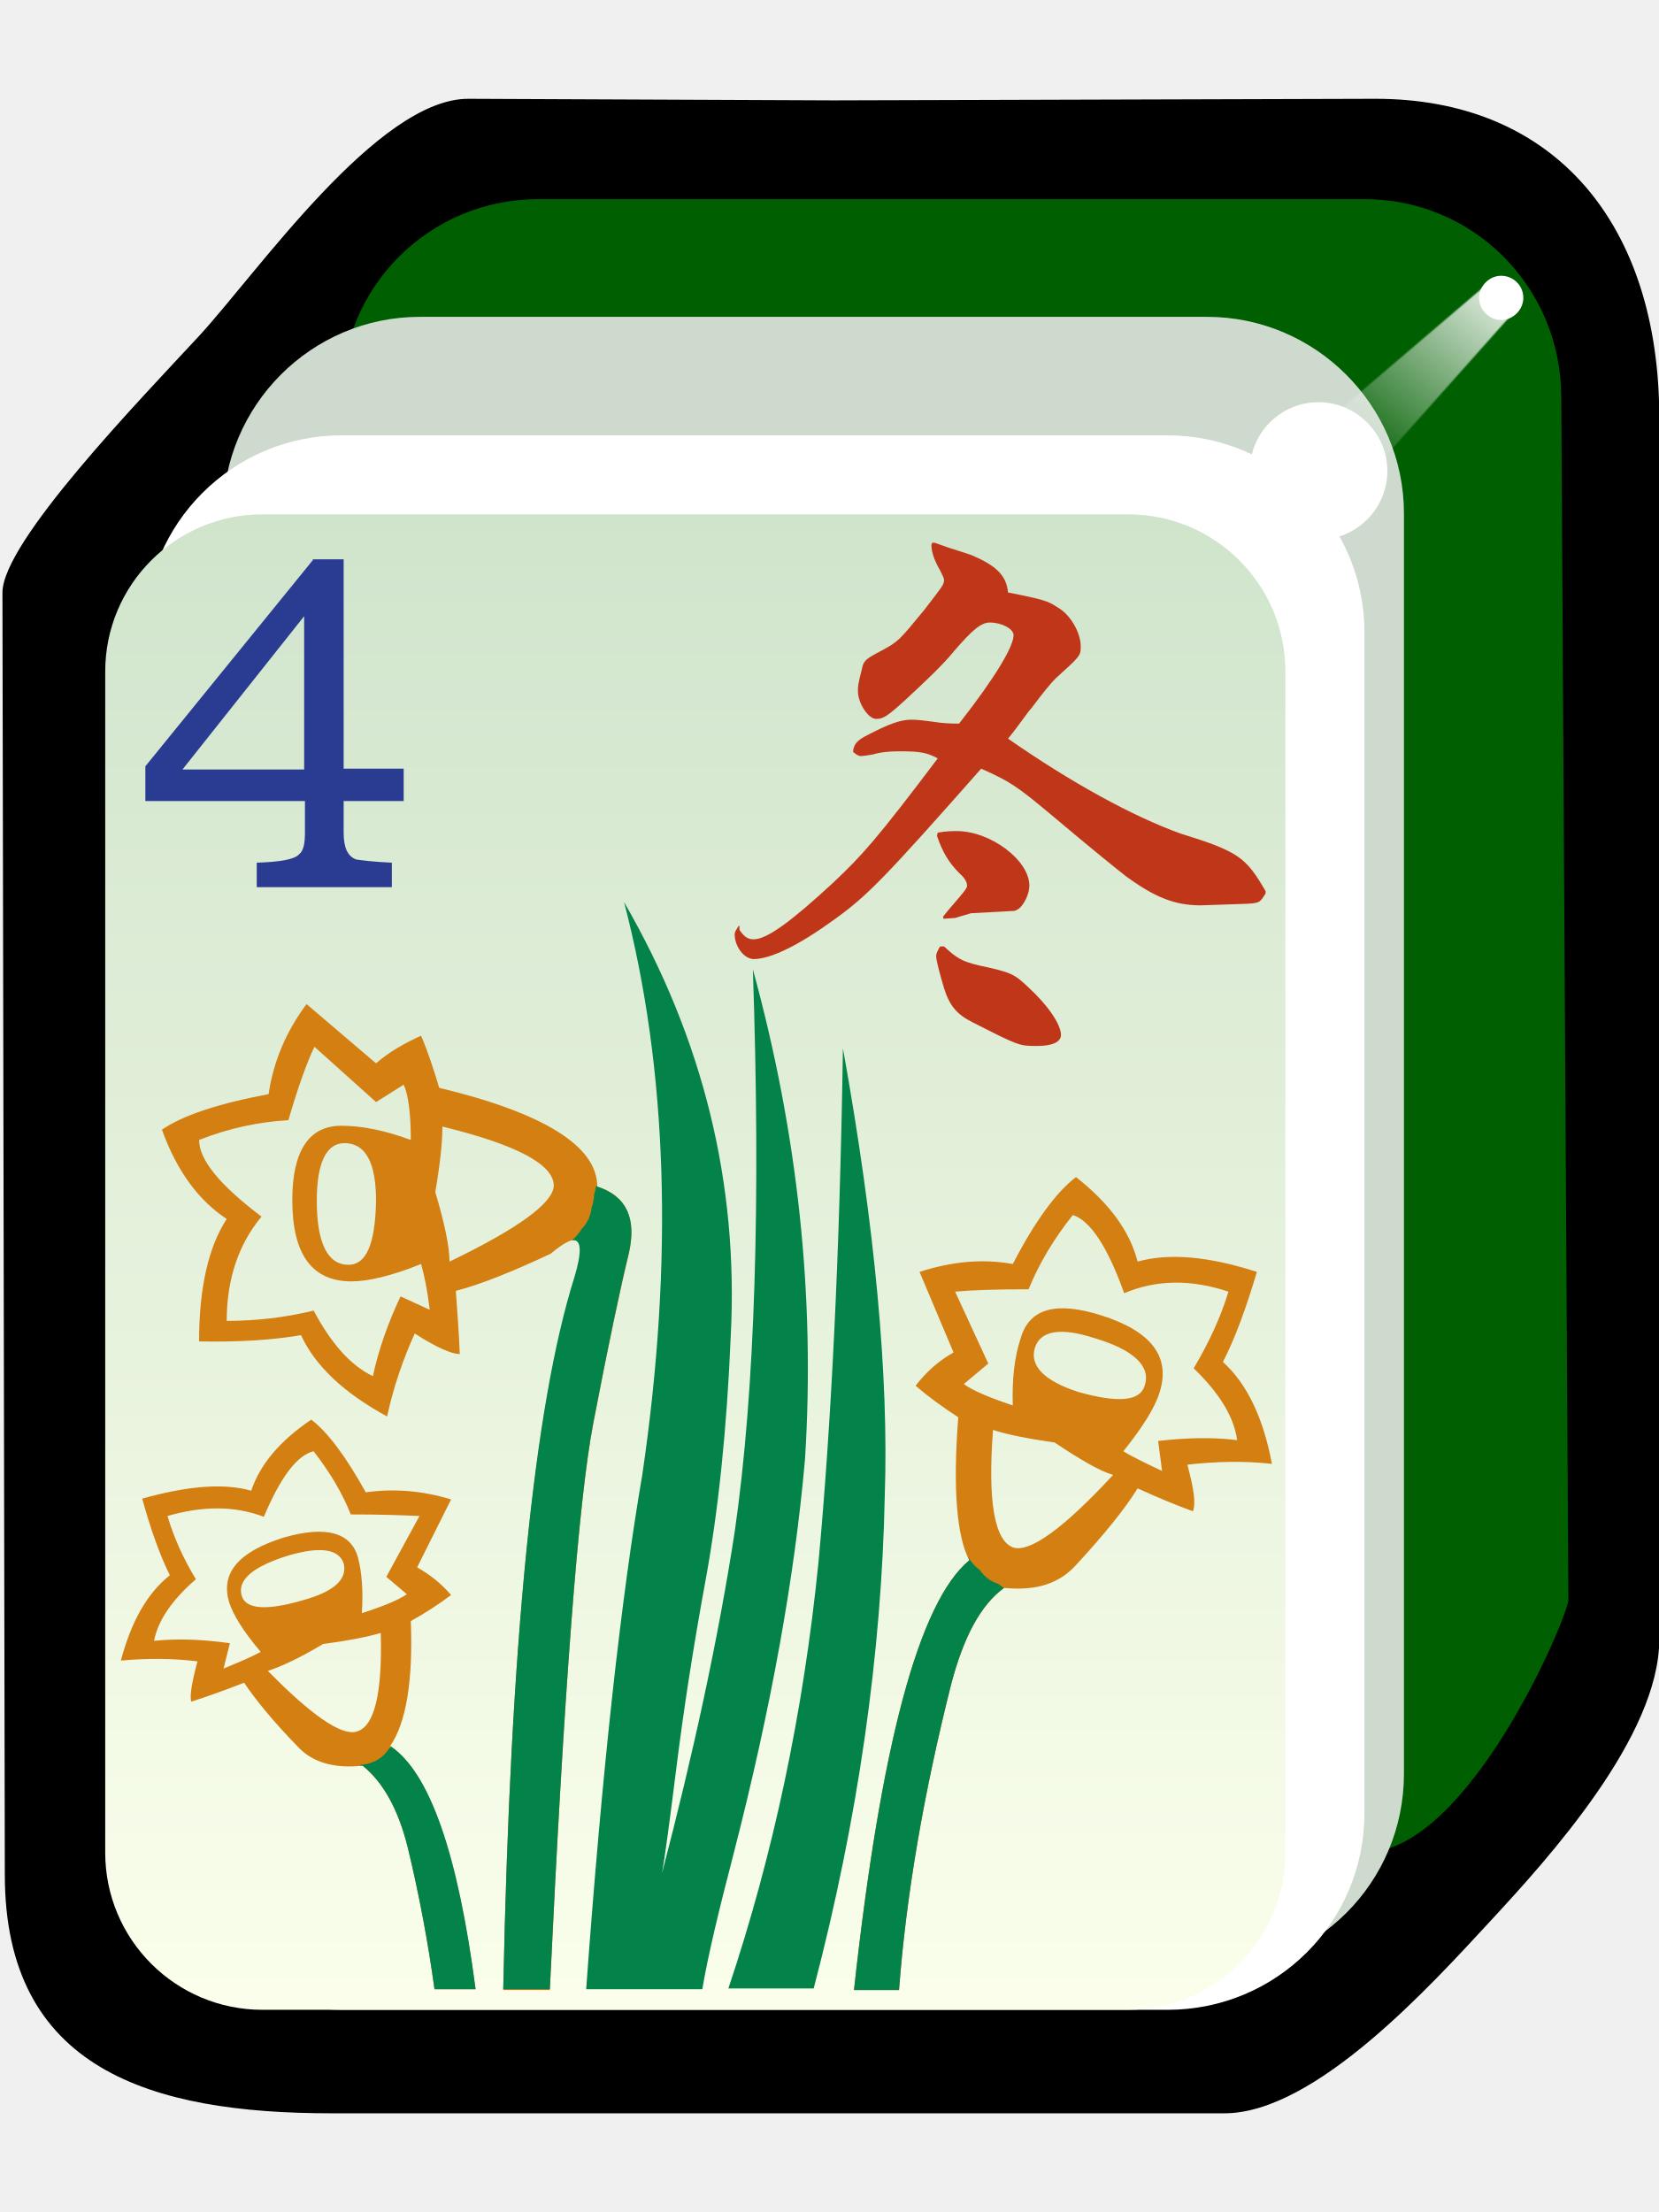
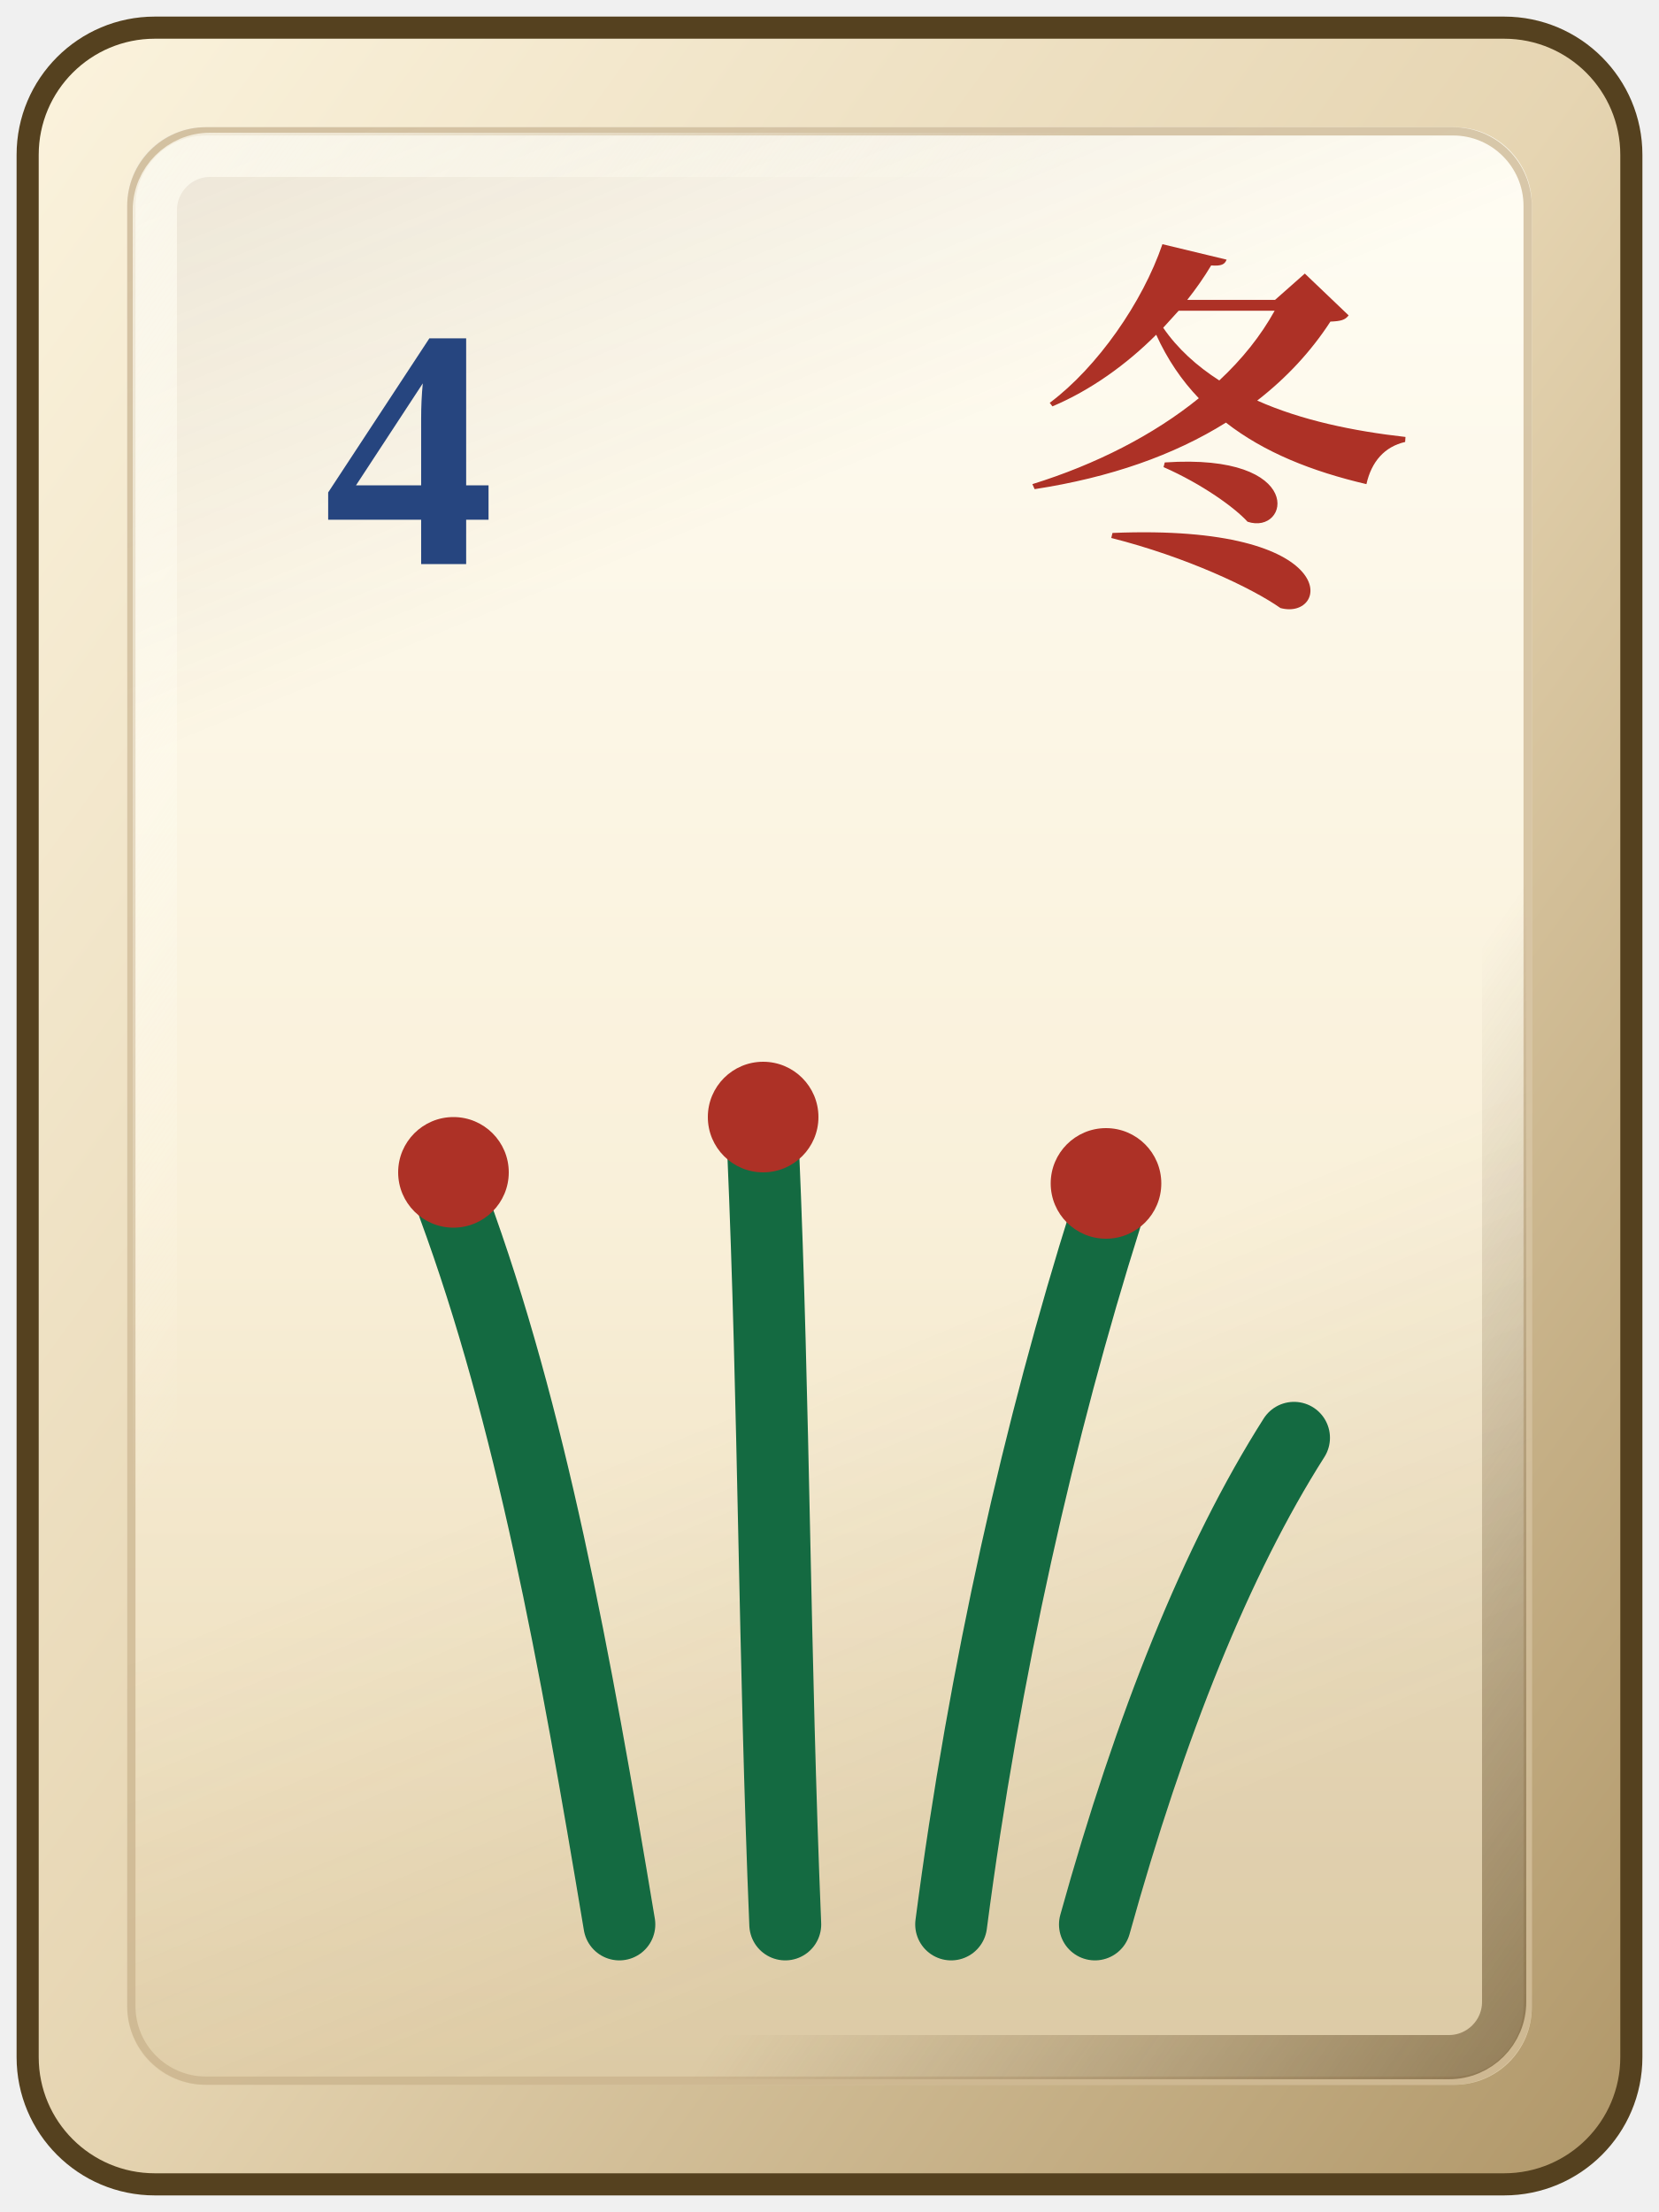
- <svg xmlns="http://www.w3.org/2000/svg" width="300" height="400" xml:space="preserve" id="svg2985" version="1.1" viewBox="0 0 300 400">
-   <g transform="translate(0,17.85714) scale(1.428571) translate(192,-293.9)">
-     <style>
-     .st3{fill:#fff}.st7{fill:#038249}.st8{fill:#d37f11}
-   </style>
-     <switch>
-       <g>
-         <filter id="filter3970-5" width="1.217" height="1.215" x="-.109" y="-.108" color-interpolation-filters="sRGB">
-           <feGaussianBlur id="feGaussianBlur3972-8" stdDeviation=".128" />
-         </filter>
-         <g id="g4630" transform="matrix(1.0006 0 0 1 -1.375807 203.4062)">
-           <g id="g3062">
-             <path id="rect4031" d="m-131.2 90.5 46.1.2 68.4-.2c22.9-.1 36.1 15.9 36.1 40.4v154.6c0 12.3-14 27.7-21.4 35.7s-22.1 24.3-33.6 24.3h-113c-22.9 0-41.3-5.6-41.3-30.2l-.3-162.3c0-6.4 17.3-24.3 24.8-32.4 7.4-8 22.7-30.2 34.2-30.1z" />
-             <path id="rect3767" fill="#005f00" d="M-122.4 103.2h104.5c13.8 0 24.8 11.1 24.9 24.9l.9 152.4c0 2-12.6 32-25.8 32h-104.5c-13.8 0-24.9-11.1-24.9-24.9V128.1c0-13.8 11.1-24.9 24.9-24.9z" />
-             <path id="rect3861" fill="#cddacd" d="M-137.4 118.1h99.6c13.7 0 24.9 11.2 24.9 24.9v159.5c0 13.8-11.1 24.9-24.9 24.9h-99.6c-13.7 0-24.9-11.2-24.9-24.9V143.1c0-13.8 11.2-25 24.9-25z" />
-             <path id="rect3765" d="M-147.3 133.1h104.5c13.7 0 24.9 11.2 24.9 24.9v149.5c0 13.8-11.1 24.9-24.9 24.9h-104.5c-13.7 0-24.9-11.2-24.9-24.9V158c0-13.7 11.1-24.9 24.9-24.9z" class="st3" />
-             <linearGradient id="rect3008_1_" x1="-324.883" x2="-324.883" y1="569.587" y2="531.068" gradientTransform="matrix(4.9807 0 0 -4.9841 1515.62 2981.961)" gradientUnits="userSpaceOnUse">
-               <stop offset="0" stop-color="#d0e4cc" />
-               <stop offset="1" stop-color="#fbffec" />
-             </linearGradient>
-             <path id="rect3008" fill="url(#rect3008_1_)" d="M-157.3 143.1h109.5c11 0 19.9 8.9 19.9 19.9v149.5c0 11-8.9 19.9-19.9 19.9h-109.5c-11 0-19.9-8.9-19.9-19.9V163c0-11 8.9-19.9 19.9-19.9z" />
-             <path id="path3932" d="M2.2 115.7c0 1.5-1.3 2.8-2.8 2.8s-2.8-1.3-2.8-2.8 1.3-2.8 2.8-2.8 2.8 1.2 2.8 2.8z" class="st3" />
-             <g id="path3936" filter="url(#filter3970-5)">
-               <linearGradient id="SVGID_1_" x1="-315.771" x2="-318.887" y1="590.47" y2="587.001" gradientTransform="matrix(7.1013 0 0 -6.6887 2243.616 4061.265)" gradientUnits="userSpaceOnUse">
-                 <stop offset="0" stop-color="#fff" />
-                 <stop offset="1" stop-color="#fff" stop-opacity="0" />
-               </linearGradient>
-               <path fill="url(#SVGID_1_)" d="m-2.8 114.3-28.8 24.6 8.2 6 25.2-28.3z" />
-             </g>
-             <path id="path3882" d="M-15 137.6c0 4.8-3.9 8.7-8.7 8.7-4.8 0-8.7-3.9-8.7-8.7 0-4.8 3.9-8.7 8.7-8.7 4.7 0 8.7 3.9 8.7 8.7z" class="st3" />
-           </g>
-         </g>
-         <path d="M-80 470.6c.5-14.9-1.2-33.7-5.3-56.5-.4 26.2-1.5 47.9-3.1 65.1-1.9 18.9-5.7 36.9-11.4 53.9H-89c5.6-21.4 8.6-42.3 9-62.5z" class="st7" />
-         <path d="M-128.3 533.3h5.9c1.8-37.9 3.6-61.8 5.5-71.7 1.9-9.9 3.4-17 4.5-21.5 1-4.5-.3-7.3-4-8.5 0-5.1-6.7-9.3-20-12.5-.7-2.3-1.4-4.5-2.3-6.6-2.2 1-4.1 2.1-5.7 3.5l-8.8-7.5c-2.6 3.5-4.2 7.3-4.8 11.4-6.4 1.2-10.9 2.7-13.5 4.5 1.9 5.3 4.7 9 8.2 11.3-2.3 3.5-3.5 8.7-3.5 15.5 5.2.1 9.5-.2 12.9-.8 1.8 3.9 5.4 7.3 10.9 10.3.8-3.7 2-7.2 3.5-10.5 2.8 1.8 4.7 2.6 5.7 2.6-.1-2.6-.3-5.2-.5-8 3.1-.8 7.1-2.4 12-4.7 3.7-3.1 4.7-2.1 3.1 3-5.2 16.3-8.2 46.3-9.1 90.2zm-13-87.8c-1.6 3.4-2.8 6.8-3.5 10.1-2.9-1.4-5.3-4.2-7.5-8.3-3.7.9-7.4 1.3-11 1.3 0-5.3 1.5-9.7 4.4-13.2-5.3-4-7.9-7.2-7.9-9.7 3.8-1.5 7.6-2.3 11.3-2.5 1.2-4.1 2.3-7.2 3.3-9.3l7.8 7 3.5-2.2c.6 1.3.9 3.7.9 7-3.2-1.2-6.2-1.8-8.8-1.8-4.1 0-6.2 3.2-6.2 9.4 0 6.9 2.5 10.3 7.5 10.3 2.1 0 5.1-.7 8.8-2.2.4 1.4.8 3.3 1.1 5.8l-3.7-1.7zm-3.1-12.1c-.1 5.4-1.2 8.1-3.5 8.1-2.6 0-4-2.7-4-8.1 0-4.8 1.2-7.3 3.5-7.3 2.7 0 4 2.5 4 7.3zm9.3 7.7c0-1.8-.6-4.8-1.8-8.8.6-3.5.9-6.3.9-8.3 9.4 2.3 14.1 4.8 14.1 7.5-.1 2.2-4.5 5.4-13.2 9.6z" class="st8" />
-         <path d="M-167.8 496.8c2.2-.7 4.4-1.5 6.7-2.4 1.4 2.1 3.6 4.8 6.7 8 1.9 2.1 4.7 2.9 8.3 2.5 2.6 2.1 4.5 5.5 5.7 10.3 1.5 6.2 2.6 12.2 3.4 18h5.2c-2.3-17.2-5.9-27.5-10.8-30.8 2-2.9 2.9-8.2 2.6-15.8 1.8-1 3.5-2.1 5.1-3.3-1.3-1.5-2.7-2.6-4.3-3.5l4.3-8.6c-3.6-1.1-7.2-1.4-10.8-.9-2.5-4.5-4.8-7.6-6.9-9.2-4 2.7-6.5 5.7-7.6 9-3.5-1-8.1-.6-13.8 1 1.1 4 2.3 7.3 3.5 9.7-2.9 2.3-4.9 5.9-6.2 10.8 3.3-.3 6.5-.3 9.7.1-.7 2.6-1 4.3-.8 5.1zm20.9 3.8c-1.9.5-5.6-2-11.2-7.7 1.6-.5 4-1.6 7-3.4 3.1-.4 5.6-.9 7.3-1.4.2 7.7-.8 11.9-3.1 12.5zm-14.5-17.2c-.6-2 1.4-3.7 5.9-5.1 4.1-1.2 6.4-.8 7 1 .5 2-1.2 3.6-5.3 4.7-4.5 1.3-7.1 1.1-7.6-.6zm-11.1 5.7c.5-2.6 2.3-5.2 5.3-7.8-1.6-2.6-2.8-5.3-3.6-8 4.5-1.3 8.5-1.3 12.2.1 2.1-5 4.2-7.8 6.3-8.3 2 2.6 3.6 5.2 4.7 8 3.7 0 6.6.1 8.7.2l-4.2 7.7 2.6 2.2c-1 .7-2.9 1.5-5.7 2.4.2-2.8 0-5.2-.5-7.1-.9-3.1-4-4-9.3-2.5-5.8 1.8-8.1 4.5-7 8.2.5 1.6 1.8 3.7 4 6.3-1.1.6-2.7 1.3-4.7 2.1l.8-3.2c-3.6-.5-6.7-.6-9.6-.3z" class="st8" />
-         <path d="M-99.1 515.9c4.7-18.3 7.7-34.9 9-49.8 1.3-20.6-.9-41.2-6.6-62 1 29.4.3 53.2-2.3 71.2-2.1 13.6-5.2 27.9-9.2 43.2.3-1.6.9-6 1.8-13.2.9-7.2 2.1-15.1 3.7-23.8 1.6-8.7 2.7-19 3.2-31 1-19.3-3.5-37.6-13.5-54.9 5.5 21.1 6.3 45.3 2.3 72.5-2.7 15.7-5.1 37.5-7.1 65.1h14.7c.7-4.2 2.1-10 4-17.3z" class="st7" />
-         <path d="M-31 466.7c-1.1-5.9-3.2-10.2-6.2-12.9 1.5-2.9 2.9-6.7 4.3-11.4-6.2-2-11.2-2.4-15.1-1.3-1-3.9-3.6-7.4-7.8-10.7-2.5 1.9-5.2 5.6-8 11-3.9-.7-7.8-.3-11.8 1l4.3 10.2c-1.8 1-3.4 2.4-4.8 4.2 1.6 1.4 3.4 2.7 5.4 4-.7 9-.2 15.1 1.4 18.1-6.4 5.3-11.2 23.4-14.6 54.4h5.7c.9-11.9 3.1-24.8 6.6-38.7 1.6-6.1 3.8-10.1 6.7-12.2 4 .4 7-.5 9.2-3 3.5-3.8 6.1-7 7.7-9.6 2.4 1.1 4.8 2.1 7 2.9.4-1 .1-2.9-.7-5.9 3.6-.4 7.1-.5 10.7-.1zm-32.7 10.6c-2.4-.8-3.3-5.8-2.6-14.9 1.8.6 4.4 1.1 7.8 1.6 3.3 2.2 5.7 3.6 7.4 4.1-6.3 6.8-10.5 9.8-12.6 9.2zm8.2-19.7c-4.3-1.4-6.2-3.3-5.5-5.6.7-2.2 3.3-2.6 7.6-1.2 5 1.5 7.1 3.6 6.3 6-.6 2-3.4 2.2-8.4.8zm10.1 6.2.5 3.8c-2.1-1-3.8-1.8-4.9-2.5 2.4-3 4-5.5 4.6-7.5 1.4-4.5-1.1-7.7-7.4-9.7-5.7-1.8-9.1-.9-10.2 2.9-.8 2.4-1.1 5.2-1 8.5-3-1-5.1-1.9-6.2-2.7l3.1-2.6-4.2-9.1c2.2-.2 5.3-.3 9.3-.3 1.3-3.2 3.2-6.4 5.6-9.4 2.2.7 4.4 4 6.5 9.9 4-1.7 8.4-1.8 13.2-.2-1 3.3-2.5 6.5-4.4 9.7 3.2 3.1 5.1 6.1 5.5 9.1-3.1-.4-6.5-.3-10 .1z" class="st8" />
-         <path fill="#bf3718" d="M-98.4 399.1c.6.9 1.1 1.2 1.8 1.2 1.7 0 4.8-2.3 10.1-7.2 3.7-3.5 5.5-5.5 13.2-15.7-1.3-.7-2.1-.9-4.8-.9-1.3 0-2.4.1-3.4.4-.6.1-1.2.2-1.5.2-.4 0-.6-.2-1-.5v-.3c.2-.8.5-1.2 1.9-1.9 2.7-1.4 4.1-1.9 5.5-1.9.6 0 1.6.1 3 .3.6.1 1.6.2 3 .2 4.7-6 6.9-9.8 6.9-11.2 0-.8-1.5-1.6-3-1.6-1.1 0-2.2.9-4.6 3.7-1.3 1.6-3.4 3.6-6.1 6.1-2.3 2.1-2.8 2.4-3.7 2.4-1 0-2.3-2-2.3-3.5 0-.6 0-.9.5-2.8.2-1.1.5-1.3 2.6-2.4 2-1.1 2.1-1.2 5.3-5.1 2.3-3 2.5-3.2 2.5-3.8 0-.2-.2-.6-.5-1.2-.7-1.2-1.1-2.3-1.1-3.2 0 0 0-.1.1-.3h.3c.9.3 1.4.5 1.7.6l2.8.9c3.4 1.4 4.6 2.7 4.8 4.8 4.6.9 5.1 1.1 6.3 1.9 1.6.9 2.9 3.2 2.9 4.9 0 1.2 0 1.2-3.2 4.1-.5.5-1.6 1.8-3 3.7-.5.5-1.6 2.2-3 3.9 7.9 5.5 15.7 9.8 21.8 12 7.4 2.3 8.3 3 10.8 7.3v.3c-.7 1.1-.7 1.2-2.3 1.3l-5.9.2c-3.3 0-5.8-1-9.5-3.7-1.4-1.1-4.5-3.6-9.6-7.9-4.2-3.5-5.1-4.1-8.7-5.7-12.1 13.7-14.4 16.1-18.6 19.1-4.4 3.2-8 5-10.2 5-1.2 0-2.4-1.6-2.4-3.1 0-.4.2-.6.5-1.1h.1zm25.1-12.3c1-.2 1.9-.2 2.4-.2 4.3 0 9.2 3.7 9.2 6.9 0 1-.6 2.3-1.3 2.9-.3.2-.5.3-.6.3l-5.5.3-2 .6-1.5.1v-.3c.4-.5.8-1 .9-1.1 2-2.3 2.2-2.6 2.1-2.9 0-.3-.3-.9-.9-1.4-1.5-1.5-2.2-2.8-2.9-4.8l.1-.4zm.8 14.4c1.6 1.5 2.3 1.9 4.4 2.4 4.2.9 4.5 1.1 6.3 2.8 2.5 2.3 4.1 4.7 4.1 6 0 .9-1.1 1.4-3 1.4-2.3 0-2.3 0-8.2-3-2-1-2.9-2.1-3.6-4.3-.5-1.7-1-3.5-1-4.1 0-.3.2-.7.5-1.2h.5z" />
-         <path fill="#2a3b92" d="m-152.4 352.3-21.2 26.1v4.4h20.2v4c0 1.4-.2 2.3-.7 2.7-.6.7-2.4 1-5.4 1.1v3.1h17.1v-3.1c-2.3-.1-3.8-.3-4.5-.4-1.1-.4-1.6-1.5-1.6-3.4v-4h7.6v-4.1h-7.6v-26.5h-3.9zm-1.1 26.5h-15.4l15.4-19.4v19.4z" />
-         <path d="M-116.4 431.6v-.1h-.1c0 .1 0 .1-.1.2 0 .3-.1.6-.2.9 0 .3 0 .5-.1.8 0 .3-.1.5-.2.8-.1 1.1-.6 2.1-1.3 2.8-.3.5-.7 1-1.2 1.4 1.2-.2 1.3 1.4.3 4.7-5.1 16.2-8.1 46.2-9 90.1h5.9c1.8-37.9 3.6-61.8 5.5-71.7 1.9-9.9 3.4-17 4.5-21.5 1-4.4-.3-7.2-4-8.4zm-26.1 70.9-.3.3c-.7 1.1-1.9 1.9-3.6 2v.1h.3c2.6 2.1 4.5 5.5 5.7 10.3 1.5 6.2 2.6 12.2 3.4 18h5.2c-2.2-17.1-5.8-27.4-10.7-30.7zm74.5-22.4c-.6-.4-1.1-1-1.5-1.7.1.2.1.3.2.5-6.4 5.3-11.2 23.4-14.6 54.4h5.7c.9-11.9 3.1-24.8 6.6-38.7 1.6-6.1 3.8-10.1 6.7-12.2-.2-.1-.5-.3-.7-.5-1-.3-1.8-.9-2.4-1.8z" class="st7" />
-       </g>
-     </switch>
+ <svg xmlns="http://www.w3.org/2000/svg" width="300" height="400" viewBox="0 0 300 400">
+   <defs>
+     <linearGradient id="bevel" x1="0" y1="0" x2="1" y2="1">
+       <stop offset="0" stop-color="#fbf3dd" />
+       <stop offset="0.5" stop-color="#e6d5b2" />
+       <stop offset="1" stop-color="#b09769" />
+     </linearGradient>
+     <linearGradient id="face" x1="0" y1="0" x2="0" y2="1">
+       <stop offset="0" stop-color="#fffdf4" />
+       <stop offset="0.55" stop-color="#f9f0d9" />
+       <stop offset="1" stop-color="#e8d7b3" />
+     </linearGradient>
+     <linearGradient id="soft" x1="0" y1="0" x2="0.3" y2="1">
+       <stop offset="0" stop-color="#7a5a26" stop-opacity="0.14" />
+       <stop offset="0.3" stop-color="#7a5a26" stop-opacity="0" />
+       <stop offset="0.72" stop-color="#7a5a26" stop-opacity="0" />
+       <stop offset="1" stop-color="#7a5a26" stop-opacity="0.1" />
+     </linearGradient>
+     <linearGradient id="edge" x1="0" y1="0" x2="1" y2="1">
+       <stop offset="0" stop-color="#fffdf2" stop-opacity="0.75" />
+       <stop offset="0.35" stop-color="#fffdf2" stop-opacity="0" />
+       <stop offset="0.7" stop-color="#6b5330" stop-opacity="0" />
+       <stop offset="1" stop-color="#5c451f" stop-opacity="0.55" />
+     </linearGradient>
+   </defs>
+   <rect x="3" y="3" width="294" height="394" rx="25" fill="#55411f" />
+   <rect x="7" y="7" width="286" height="386" rx="21" fill="url(#bevel)" />
+   <rect x="23" y="23" width="254" height="354" rx="14" fill="url(#face)" />
+   <rect x="23" y="23" width="254" height="354" rx="14" fill="url(#soft)" />
+   <rect x="23.75" y="23.75" width="252.5" height="352.5" rx="13.5" fill="none" stroke="#c8b18a" stroke-width="1.5" opacity="0.7" />
+   <rect x="28" y="28" width="244" height="344" rx="10" fill="none" stroke="url(#edge)" stroke-width="8" />
+   <g>
+     <path d="M112 348 C104 300 96 256 82 218" stroke="#146a41" stroke-width="13" stroke-linecap="round" fill="none" />
+     <path d="M142 348 C140 300 140 254 138 208" stroke="#146a41" stroke-width="13" stroke-linecap="round" fill="none" />
+     <path d="M172 348 C178 302 188 258 200 220" stroke="#146a41" stroke-width="13" stroke-linecap="round" fill="none" />
+     <path d="M198 348 C208 312 220 282 234 260" stroke="#146a41" stroke-width="13" stroke-linecap="round" fill="none" />
+     <circle cx="82" cy="212" r="10" fill="#ad3126" />
+     <circle cx="138" cy="202" r="10" fill="#ad3126" />
+     <circle cx="200" cy="214" r="10" fill="#ad3126" />
+     <text x="74" y="102" font-family="Georgia,'Times New Roman',serif" font-size="62" font-weight="700" fill="#26457f" text-anchor="middle">4</text>
+     <text x="220" y="104" font-family="'Songti SC','Songti TC','Noto Serif CJK SC','STSong',serif" font-size="70" font-weight="700" fill="#ad3126" text-anchor="middle">冬</text>
  </g>
</svg>
